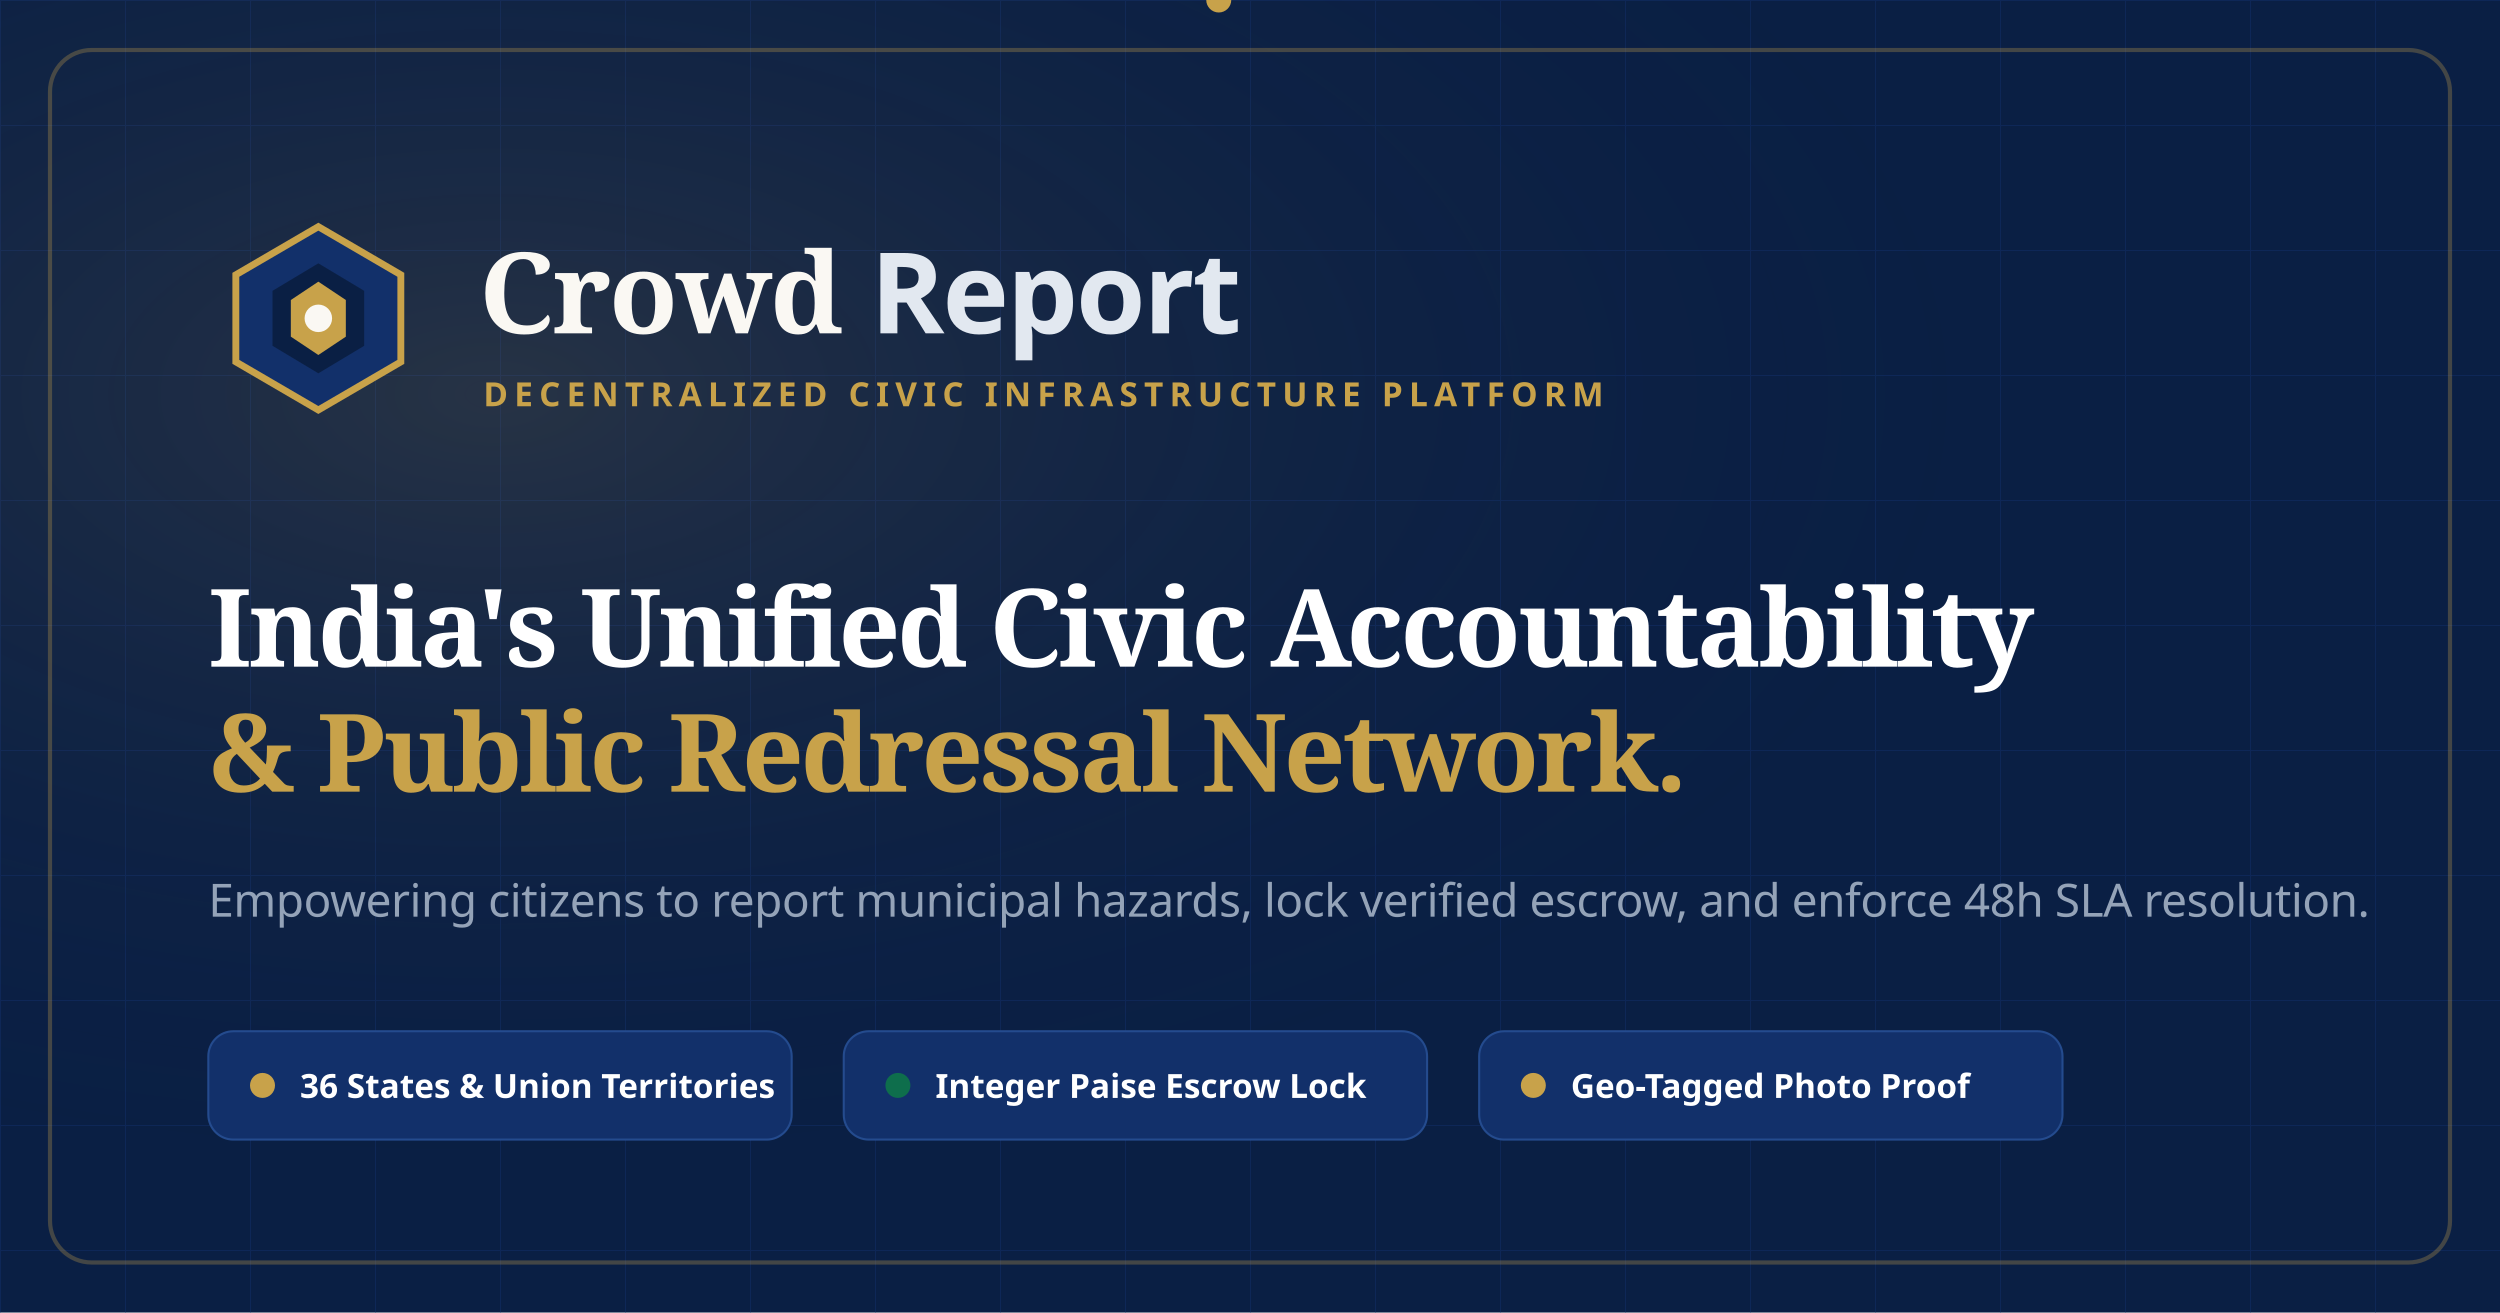
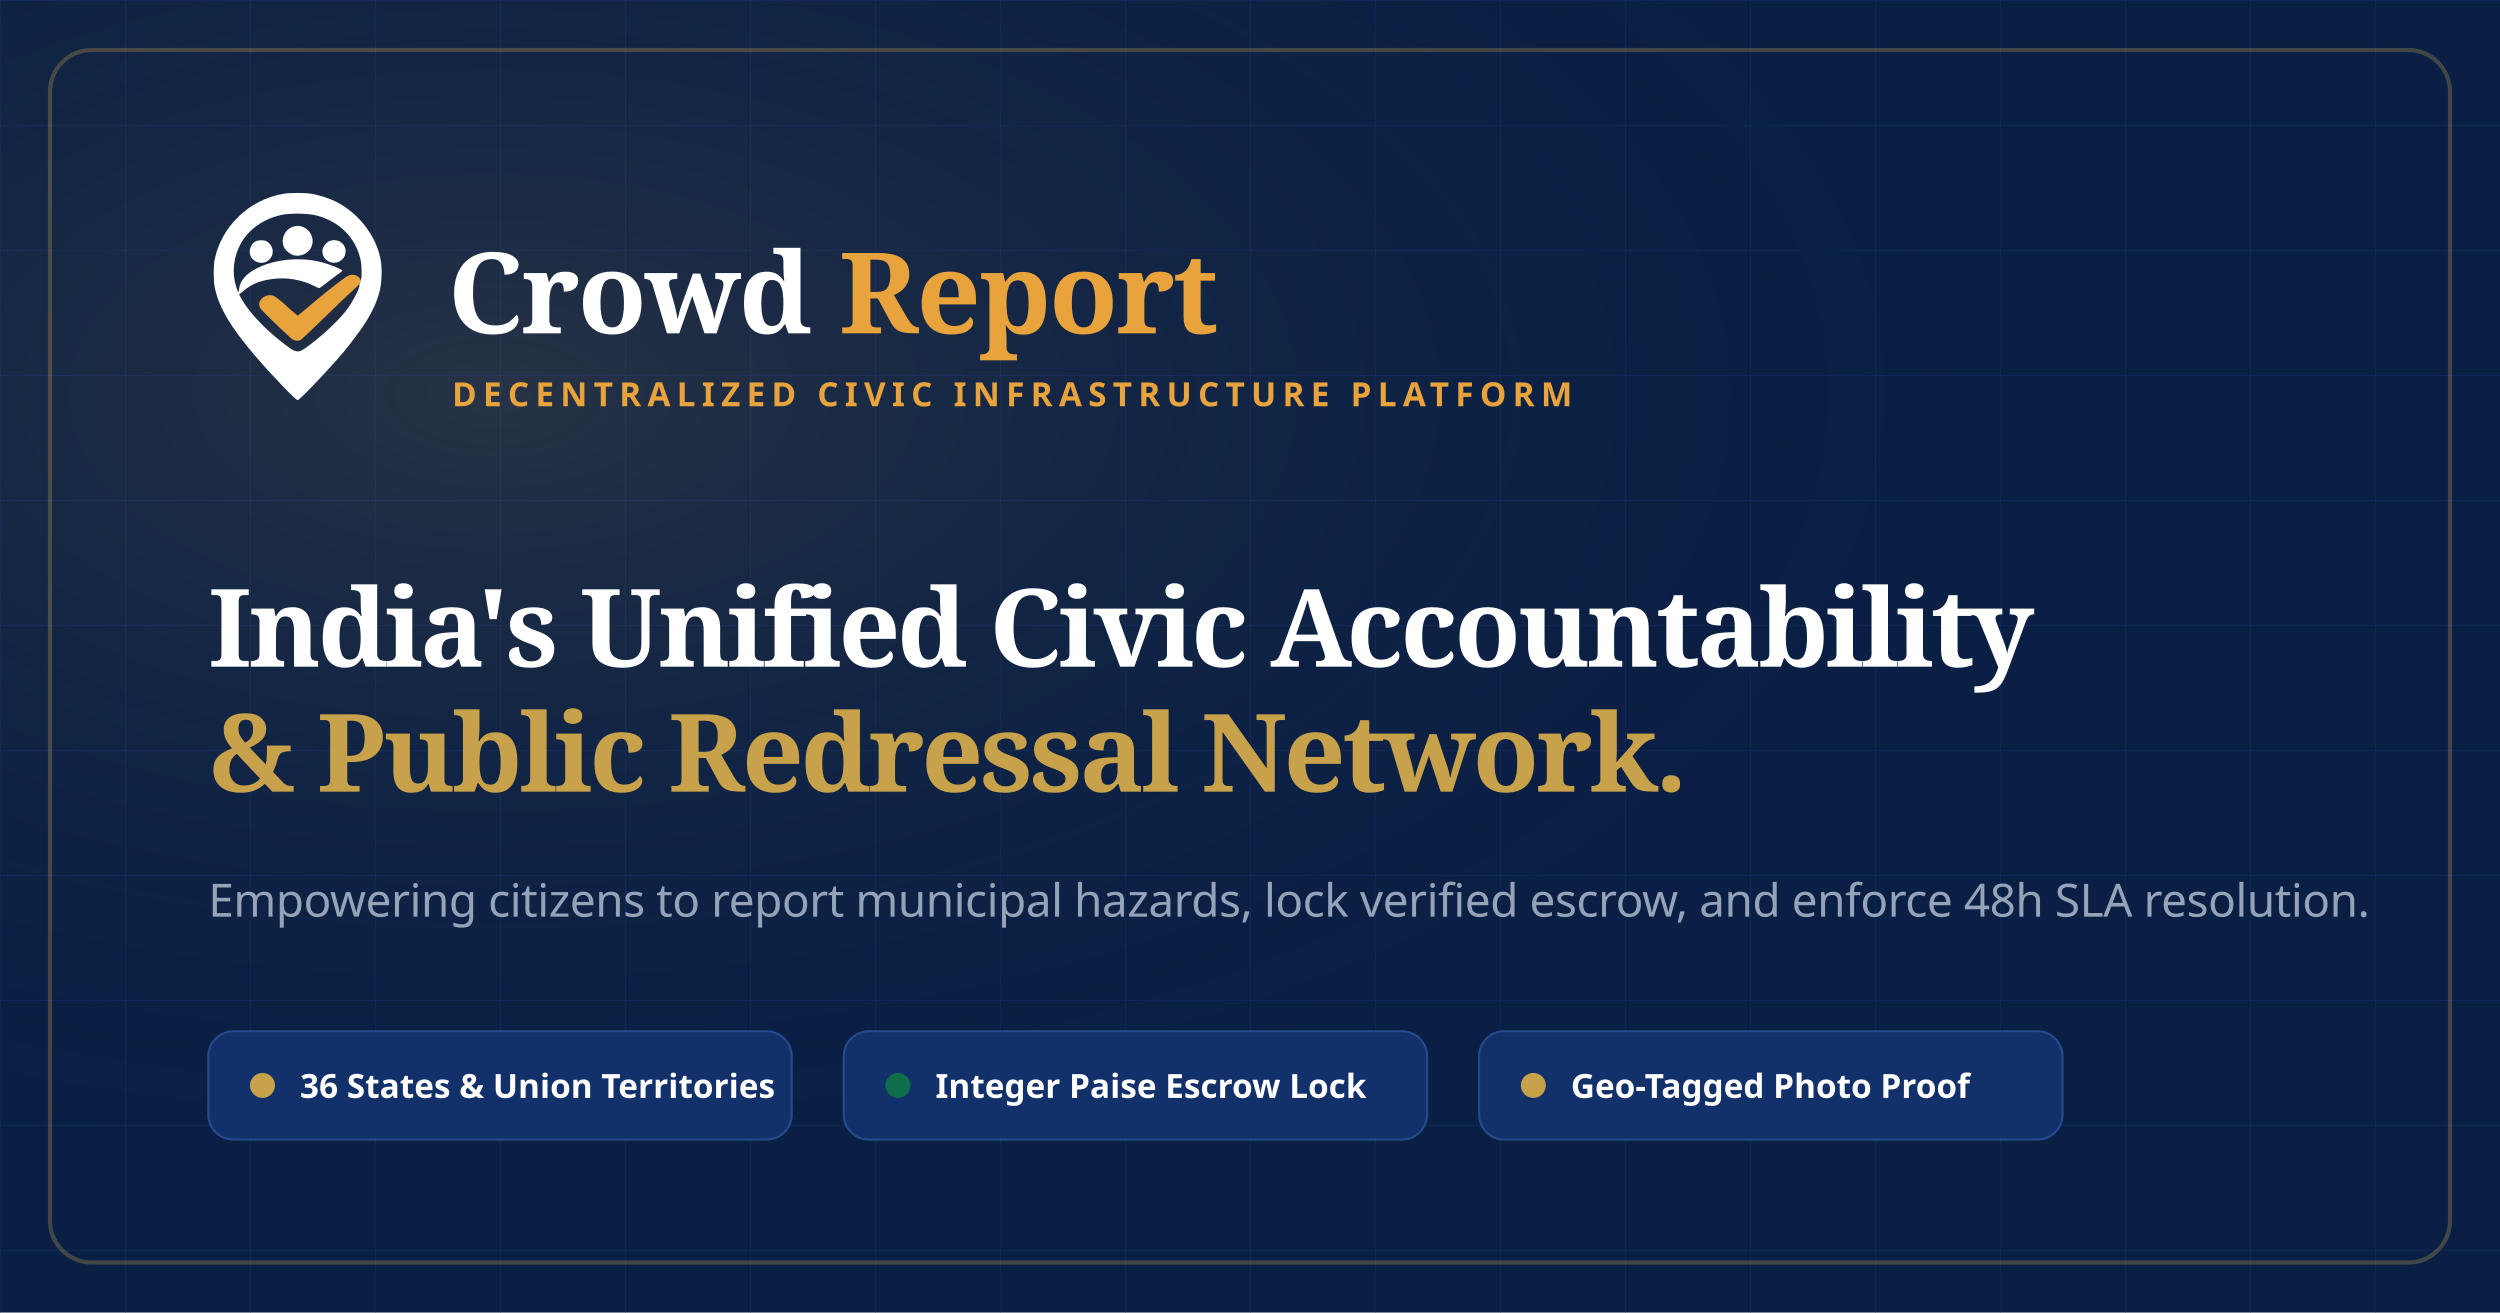
<svg xmlns="http://www.w3.org/2000/svg" viewBox="0 0 1200 630" width="1200" height="630" fill="none">
  <rect width="1200" height="630" fill="#0A1F44" />
  <defs>
    <pattern id="grid" width="60" height="60" patternUnits="userSpaceOnUse">
      <path d="M 60 0 L 0 0 0 60" fill="none" stroke="#12306A" stroke-width="1" stroke-opacity="0.5" />
    </pattern>
    <radialGradient id="glow" cx="20%" cy="30%" r="60%">
      <stop offset="0%" stop-color="#C8A24A" stop-opacity="0.15" />
      <stop offset="100%" stop-color="#0A1F44" stop-opacity="0" />
    </radialGradient>
  </defs>
  <rect width="1200" height="630" fill="url(#grid)" />
  <rect width="1200" height="630" fill="url(#glow)" />
  <rect x="24" y="24" width="1152" height="582" rx="20" stroke="#C8A24A" stroke-opacity="0.3" stroke-width="2" />
-   <g transform="translate(100, 100) scale(2.2)">
-     <path d="M24 4L42 14.5V33.5L24 44L6 33.5V14.5L24 4Z" fill="#12306A" stroke="#C8A24A" stroke-width="1.5" />
-     <path d="M24 12L34 18V30L24 36L14 30V18L24 12Z" fill="#0A1F44" />
-     <path d="M24 16L30 20V28L24 32L18 28V20L24 16Z" fill="#C8A24A" />
-     <circle cx="24" cy="24" r="3" fill="#FAF8F3" />
+   <g transform="translate(100, 90) scale(0.32)">
+     <g transform="translate(-116, -80)">
+       <path d="M 227.500 89.610 C 176.982 98.642, 135.818 138.282, 125.521 187.815 C 123.490 197.584, 123.515 219.697, 125.567 229.792 C 131.624 259.576, 149.604 289.916, 187.026 333.500 C 210.838 361.232, 247.125 399, 249.959 399 C 253.649 399, 314.451 333.928, 327.393 316.128 C 328.552 314.534, 332.232 309.691, 335.571 305.365 C 355.245 279.875, 366.940 258.310, 372.643 237 C 375.798 225.211, 376.899 204.572, 375.047 191.910 C 369.644 154.956, 342.759 118.977, 307.171 101.075 C 298.328 96.627, 282.138 91.376, 271.619 89.546 C 260.584 87.625, 238.420 87.657, 227.500 89.610 M 226.013 121.078 C 198.419 127.027, 176.307 142.743, 164.214 165 C 153.646 184.448, 151.155 208.112, 157.554 228.250 C 159.083 233.062, 160.646 237, 161.027 237 C 161.408 237, 161.975 234.535, 162.286 231.522 C 165.594 199.469, 231.524 178.204, 285.136 191.899 C 299.456 195.557, 319.090 203.812, 316.927 205.266 C 314.392 206.971, 294.983 221.655, 289.889 225.722 C 286.254 228.625, 282.820 231, 282.259 231 C 281.699 231, 277.698 229.218, 273.370 227.040 C 256.617 218.609, 234.184 214.689, 215.275 216.887 C 194.106 219.347, 181.730 224.237, 168.038 235.552 L 162.089 240.467 165.707 246.937 C 175.949 265.250, 197.696 289.089, 221.500 308.095 C 249.056 330.097, 249.373 330.157, 267.265 316.772 C 289.284 300.300, 312.847 277.938, 323.853 263.068 C 333.549 249.967, 344.241 228.818, 342.551 226.082 C 342.230 225.563, 342.425 224.856, 342.984 224.510 C 343.543 224.165, 344 222.585, 344 221 C 344 219.415, 344.450 217.840, 345 217.500 C 346.528 216.555, 346.196 197.062, 344.515 189.073 C 337.485 155.654, 312.807 130.784, 277.855 121.895 C 265.265 118.693, 238.993 118.279, 226.013 121.078 M 246 137.989 C 232.049 140.592, 223.718 156.176, 229.350 169.134 C 231.729 174.607, 239.160 180.654, 245.062 181.920 C 255.194 184.093, 266.632 178.377, 270.650 169.134 C 277.662 153, 263.237 134.774, 246 137.989 M 187.180 160.682 C 177.943 165.233, 175.042 179.259, 181.791 186.731 C 191.407 197.376, 208.270 193.822, 212.041 180.355 C 214.178 172.721, 210.287 164.322, 202.800 160.411 C 199.188 158.524, 191.280 158.661, 187.180 160.682 M 295.208 161.719 C 290.843 164.549, 287 170.927, 287 175.340 C 287 189.290, 302.623 197.659, 314.266 189.947 C 325.039 182.812, 324.313 166.772, 312.956 160.977 C 307.244 158.064, 300.404 158.349, 295.208 161.719" fill="#FFFFFF" fill-rule="evenodd" />
+       <path d="M 321.968 214.522 C 315.960 218.565, 289.291 239.309, 281.501 245.999 C 278.618 248.474, 272.743 253.425, 268.445 257 C 264.147 260.575, 259.912 264.175, 259.033 265 C 258.153 265.825, 255.742 267.775, 253.673 269.334 L 249.912 272.169 245.481 268.538 C 243.044 266.541, 240.476 264.356, 239.775 263.682 C 227.044 251.452, 216.667 243.167, 212.686 242.052 C 205.369 240.004, 197.191 243.516, 193.555 250.269 C 191.004 255.005, 192.051 259.602, 196.809 264.553 C 210.161 278.448, 240.258 306.982, 243.010 308.355 C 246.870 310.281, 251.620 310.428, 254.643 308.715 C 255.821 308.047, 269.771 294.844, 285.643 279.375 C 311.654 254.023, 323.614 242.594, 332.500 234.595 C 343.421 224.765, 344.112 223.848, 343.799 219.609 C 343.553 216.287, 342.894 215.158, 340.102 213.283 C 334.779 209.707, 328.483 210.137, 321.968 214.522" fill="#E8A33D" fill-rule="evenodd" />
+     </g>
  </g>
-   <text x="230" y="160" font-family="'Fraunces Variable', Georgia, serif" font-size="54" font-weight="700" fill="#FAF8F3" letter-spacing="-1">Crowd <tspan font-family="'Manrope Variable', sans-serif" font-weight="600" fill="#E2E8F0">Report</tspan>
+   <text x="215" y="160" font-family="'Fraunces Variable', Georgia, serif" font-size="54" font-weight="600" fill="#FFFFFF" letter-spacing="-1">Crowd <tspan fill="#E8A33D">Report</tspan>
  </text>
-   <circle cx="585" y="152" r="6" fill="#C8A24A" />
-   <text x="232" y="195" font-family="'Manrope Variable', sans-serif" font-size="16" font-weight="700" fill="#C8A24A" letter-spacing="3">DECENTRALIZED CIVIC INFRASTRUCTURE PLATFORM</text>
+   <text x="217" y="195" font-family="'Manrope Variable', sans-serif" font-size="16" font-weight="700" fill="#E8A33D" letter-spacing="3">DECENTRALIZED CIVIC INFRASTRUCTURE PLATFORM</text>
  <text x="100" y="320" font-family="'Fraunces Variable', Georgia, serif" font-size="52" font-weight="700" fill="#FFFFFF" letter-spacing="-1.5">
    India's Unified Civic Accountability
  </text>
  <text x="100" y="380" font-family="'Fraunces Variable', Georgia, serif" font-size="52" font-weight="700" fill="#C8A24A" letter-spacing="-1.5">
    &amp; Public Redressal Network.
  </text>
  <text x="100" y="440" font-family="'Manrope Variable', sans-serif" font-size="22" font-weight="400" fill="#94A3B8" letter-spacing="-0.2">
    Empowering citizens to report municipal hazards, lock verified escrow, and enforce 48h SLA resolution.
  </text>
  <g transform="translate(100, 495)">
    <rect x="0" y="0" width="280" height="52" rx="12" fill="#12306A" stroke="#244B8E" stroke-width="1" />
    <circle cx="26" cy="26" r="6" fill="#C8A24A" />
    <text x="44" y="32" font-family="'Manrope Variable', sans-serif" font-size="16" font-weight="700" fill="#FFFFFF">36 States &amp; Union Territories</text>
    <rect x="305" y="0" width="280" height="52" rx="12" fill="#12306A" stroke="#244B8E" stroke-width="1" />
    <circle cx="331" cy="26" r="6" fill="#0E6E4C" />
    <text x="349" y="32" font-family="'Manrope Variable', sans-serif" font-size="16" font-weight="700" fill="#FFFFFF">Integer Paise Escrow Lock</text>
    <rect x="610" y="0" width="280" height="52" rx="12" fill="#12306A" stroke="#244B8E" stroke-width="1" />
    <circle cx="636" cy="26" r="6" fill="#C8A24A" />
    <text x="654" y="32" font-family="'Manrope Variable', sans-serif" font-size="16" font-weight="700" fill="#FFFFFF">Geo-Tagged Photo Proof</text>
  </g>
</svg>
